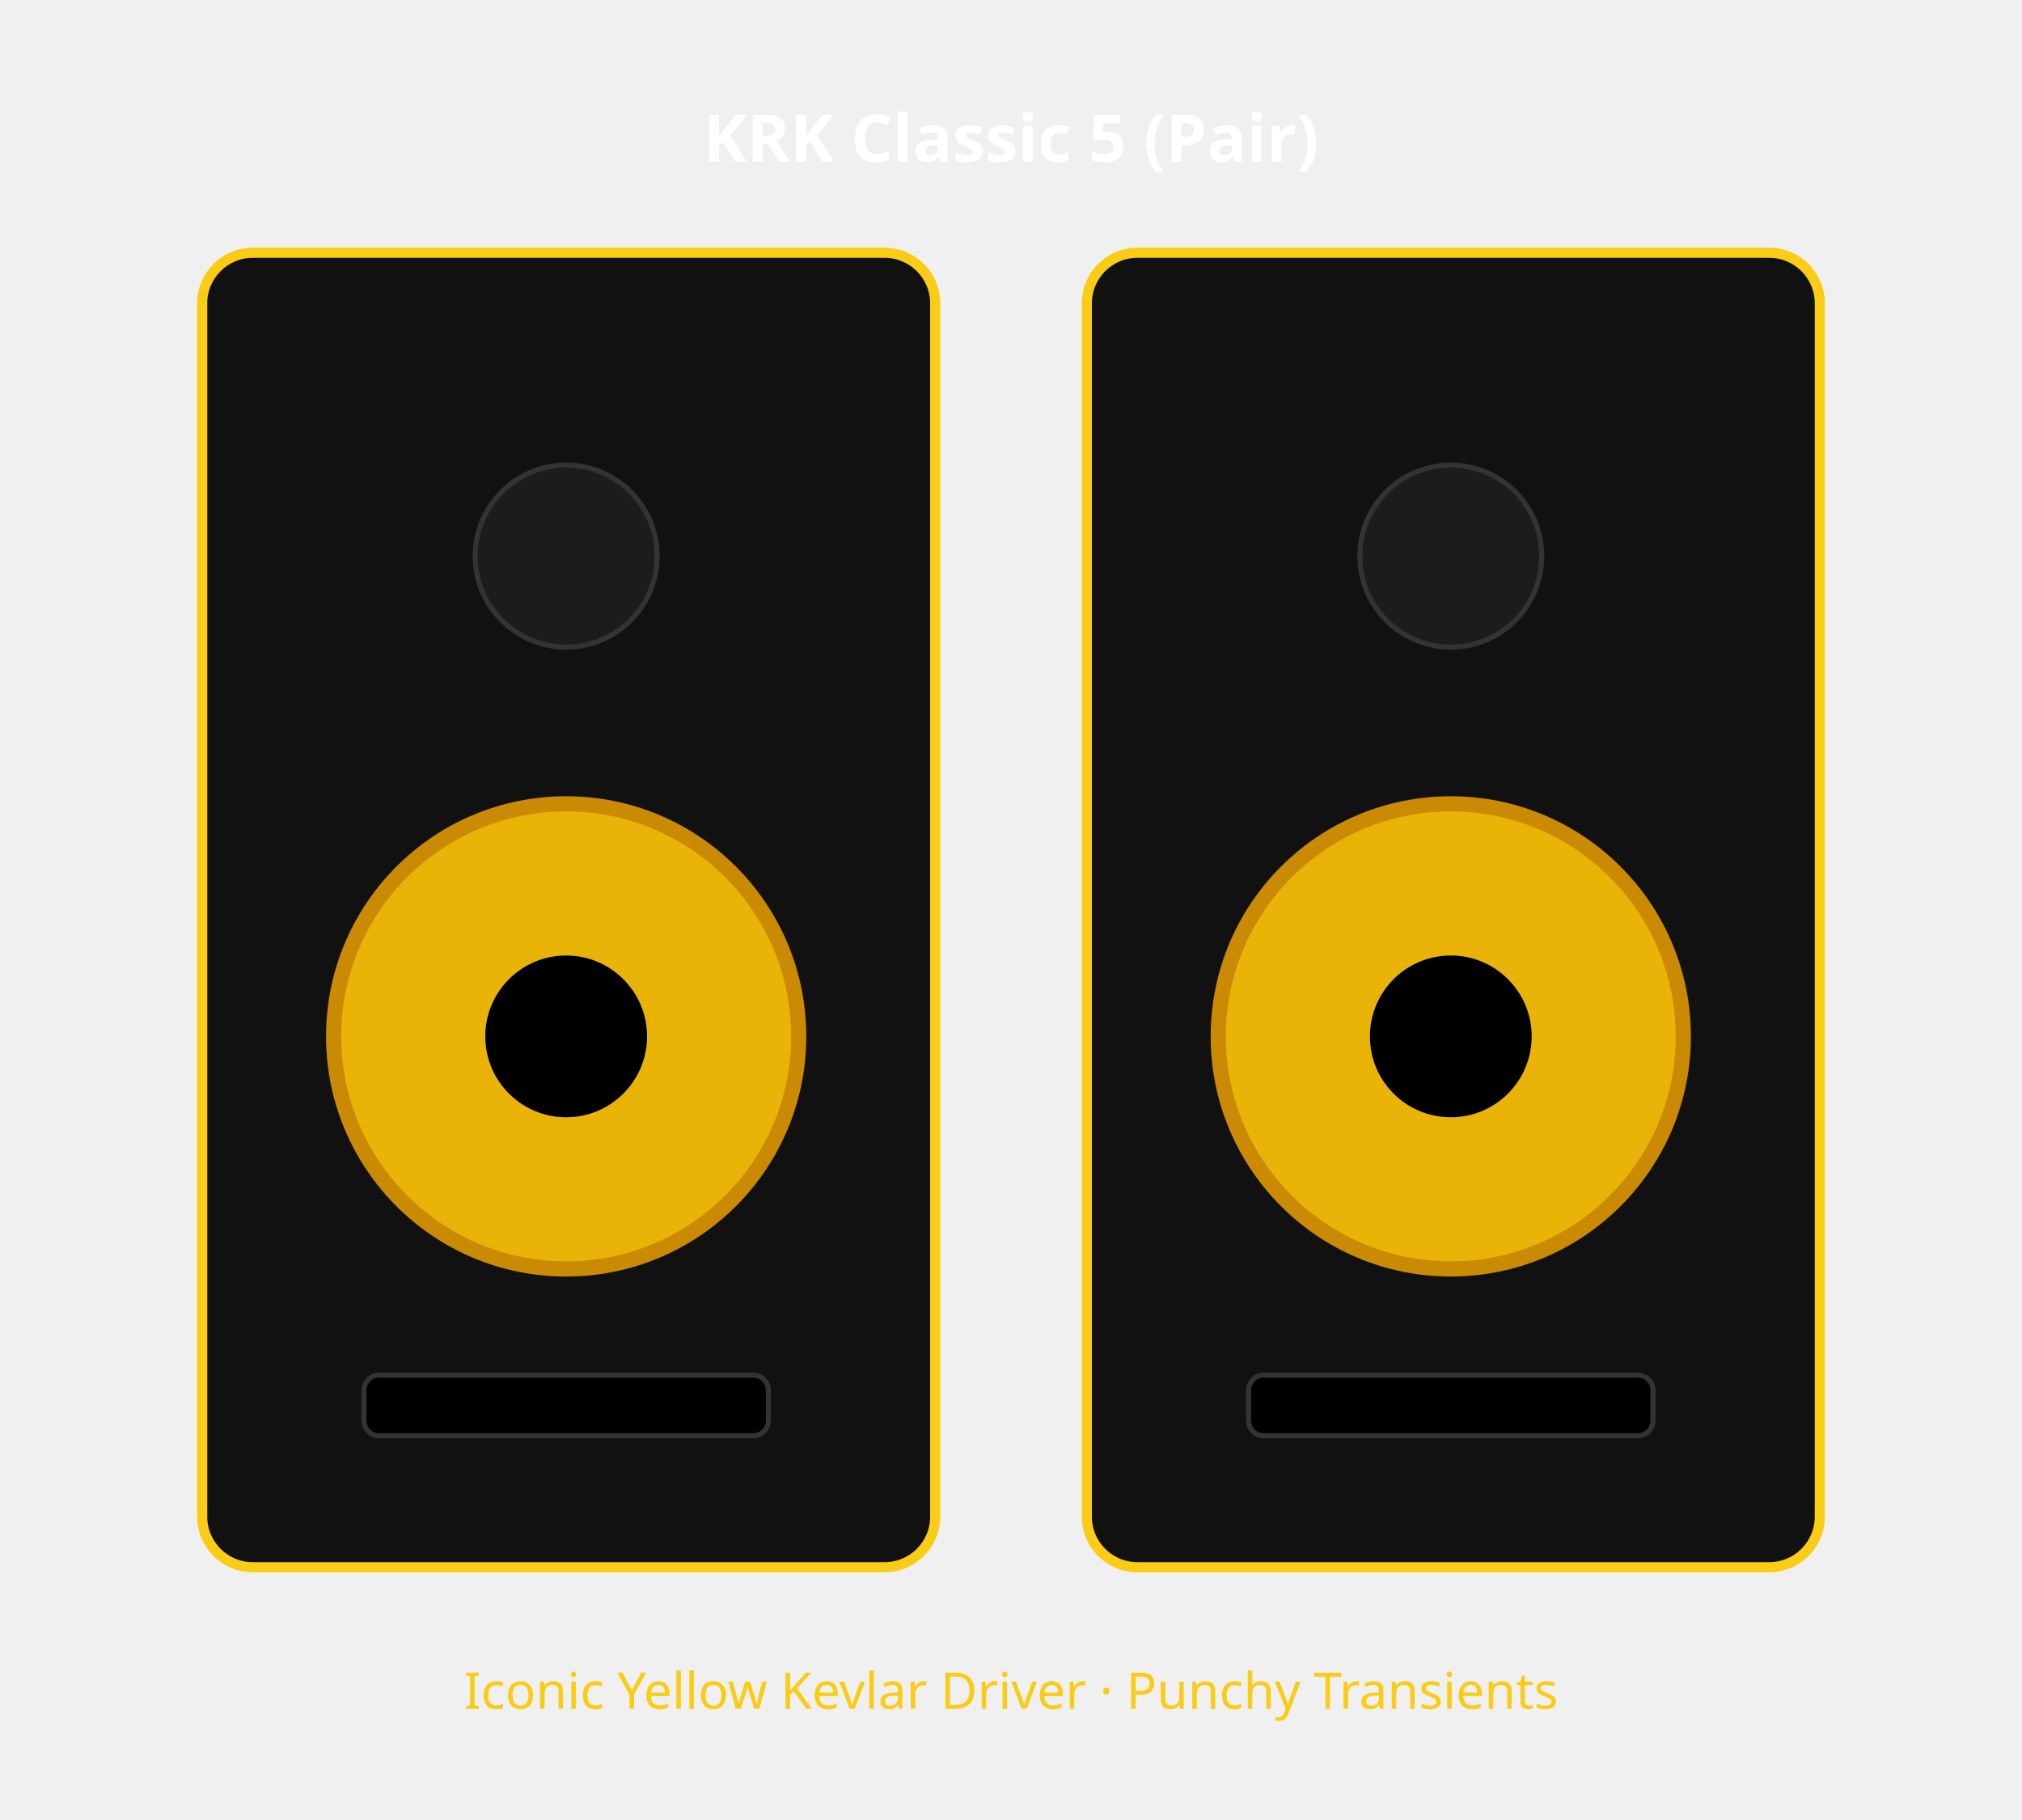
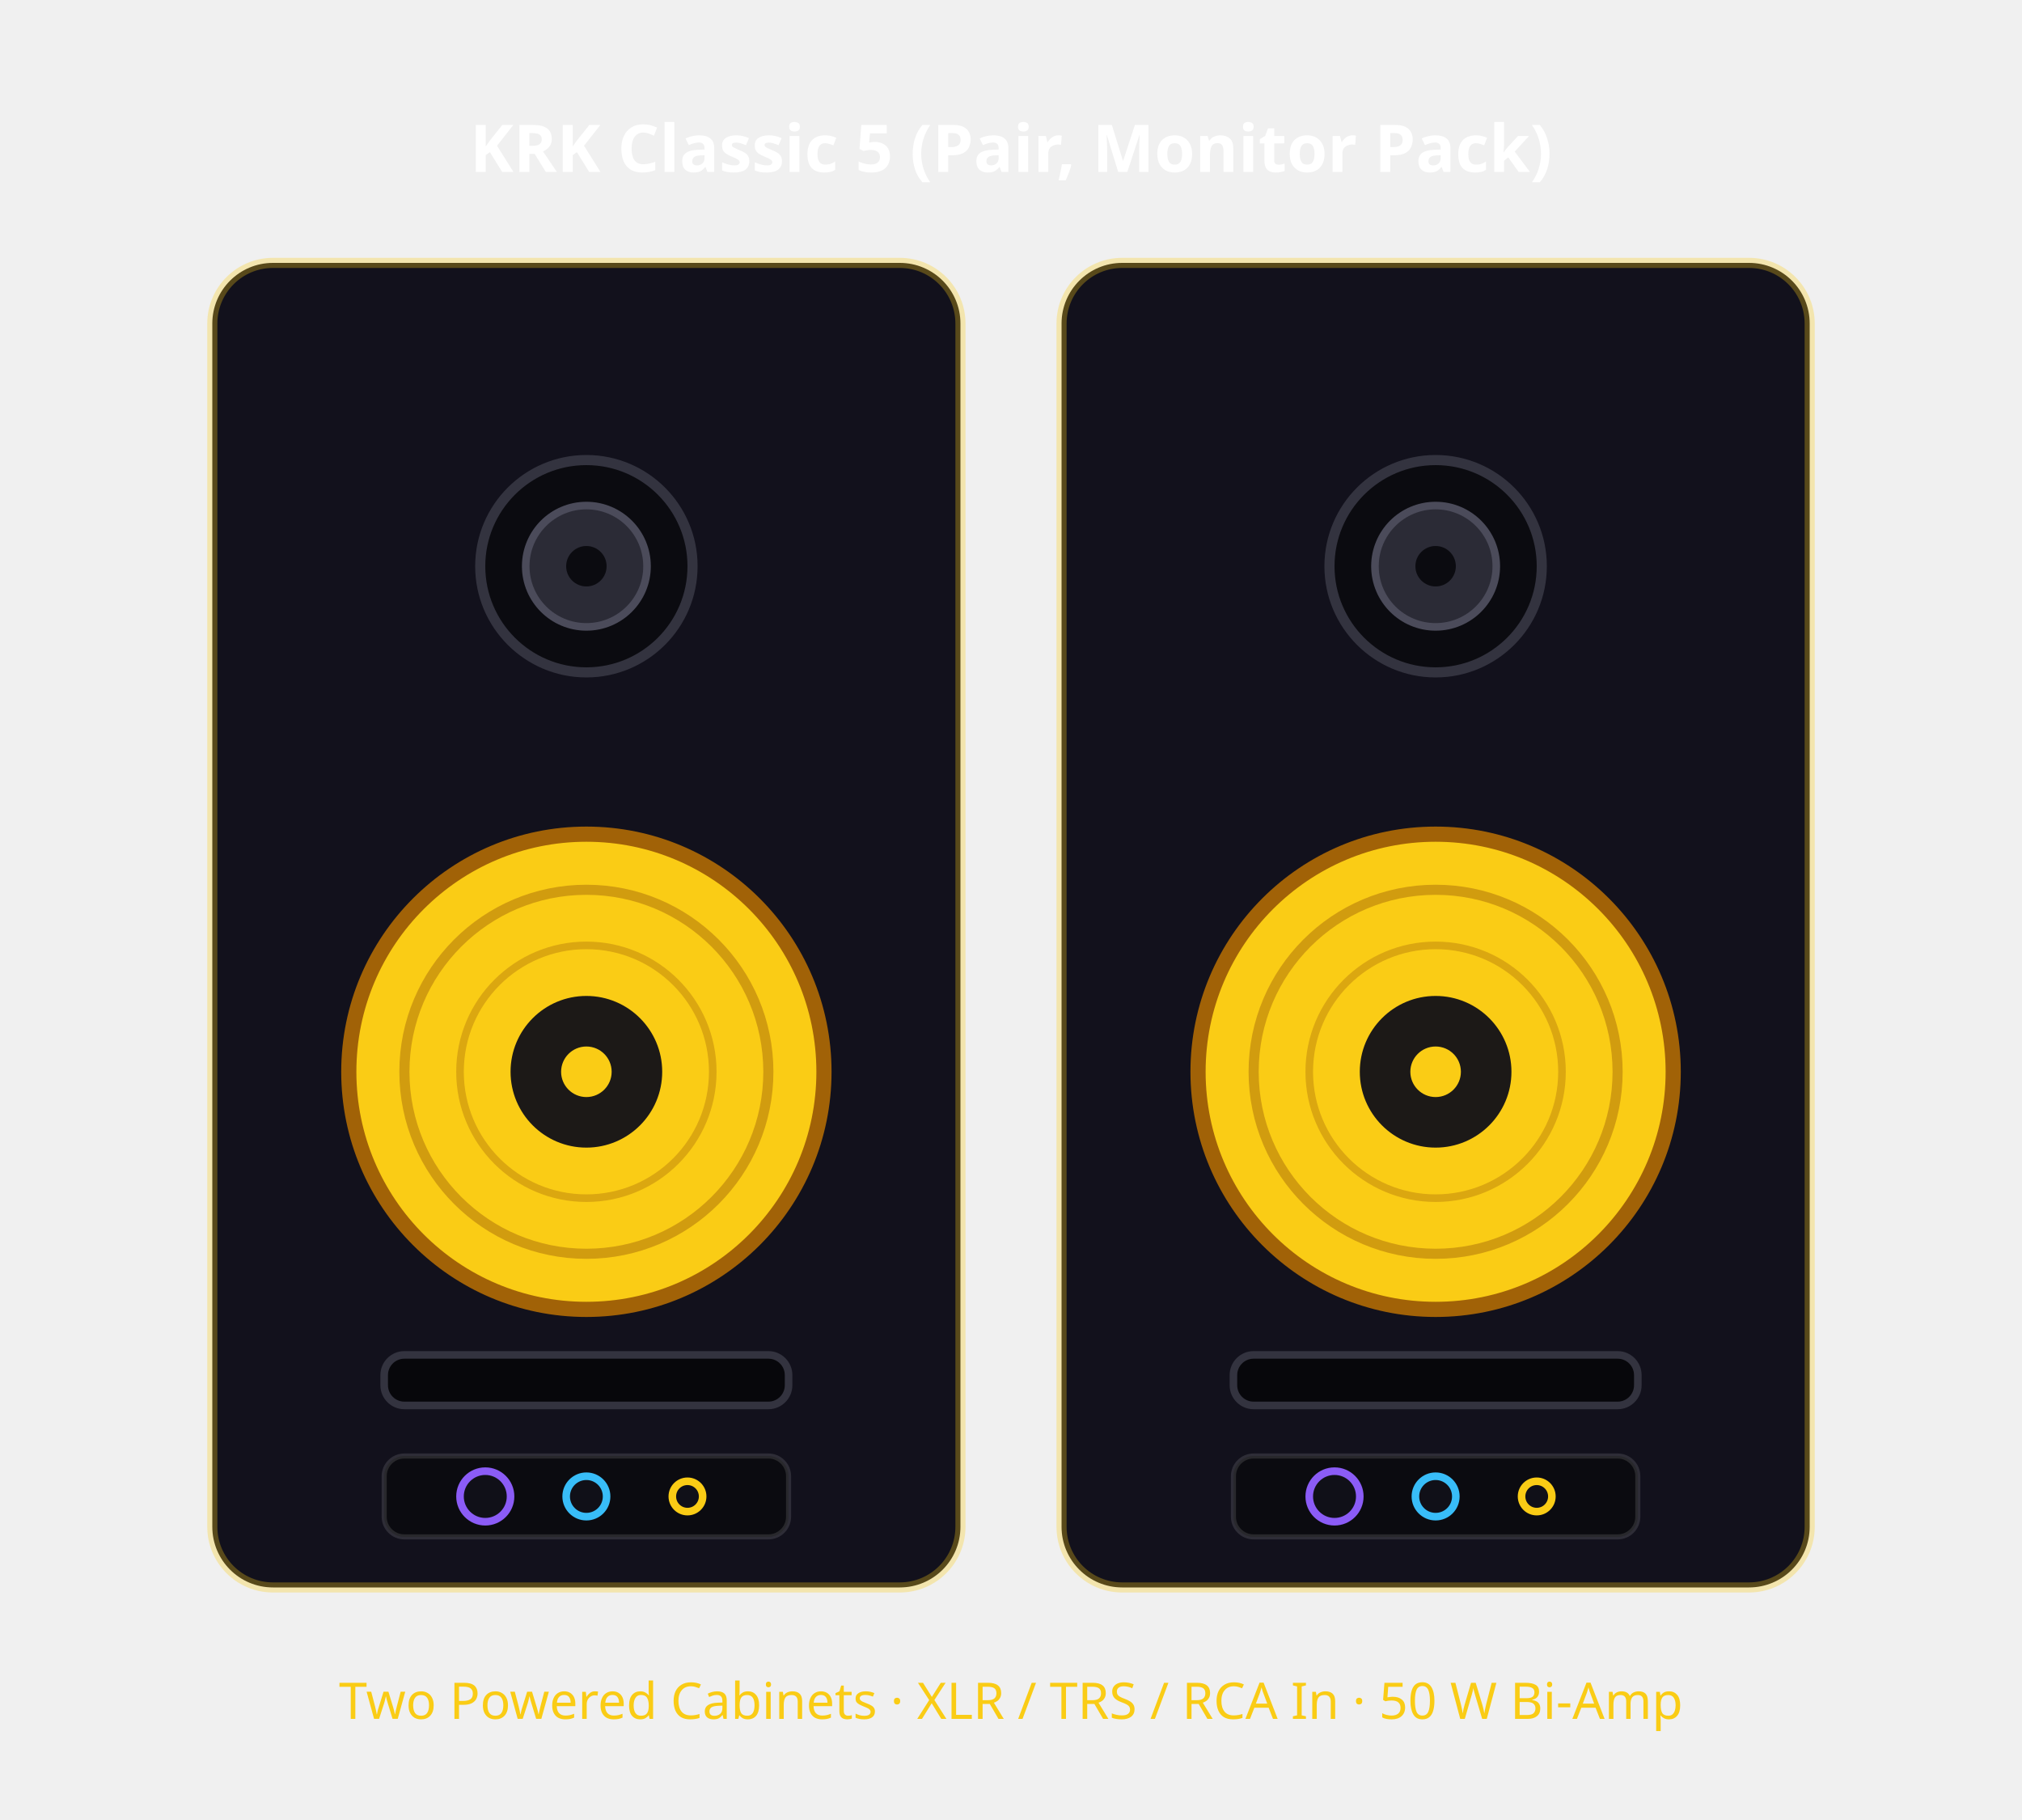
<svg xmlns="http://www.w3.org/2000/svg" viewBox="0 0 400 360" width="100%" height="100%">
-   <rect x="40" y="50" width="145" height="260" rx="10" fill="#111" stroke="#facc15" stroke-width="2" />
-   <circle cx="112" cy="110" r="18" fill="#1c1c1c" stroke="#333" />
-   <circle cx="112" cy="205" r="46" fill="#eab308" stroke="#ca8a04" stroke-width="3" />
-   <circle cx="112" cy="205" r="16" fill="#000" />
-   <rect x="72" y="272" width="80" height="12" rx="3" fill="#000" stroke="#333" />
-   <rect x="215" y="50" width="145" height="260" rx="10" fill="#111" stroke="#facc15" stroke-width="2" />
-   <circle cx="287" cy="110" r="18" fill="#1c1c1c" stroke="#333" />
-   <circle cx="287" cy="205" r="46" fill="#eab308" stroke="#ca8a04" stroke-width="3" />
-   <circle cx="287" cy="205" r="16" fill="#000" />
-   <rect x="247" y="272" width="80" height="12" rx="3" fill="#000" stroke="#333" />
-   <text x="200" y="32" fill="#fff" font-size="13" font-family="sans-serif" font-weight="bold" text-anchor="middle">KRK Classic 5 (Pair)</text>
-   <text x="200" y="338" fill="#facc15" font-size="10" font-family="sans-serif" text-anchor="middle">Iconic Yellow Kevlar Driver · Punchy Transients</text>
+   <g>
+     <rect x="42" y="52" width="148" height="262" rx="12" fill="#12111c" stroke="rgba(250,204,21,0.3)" stroke-width="2" />
+     <circle cx="116" cy="112" r="21" fill="#0b0b10" stroke="#33333f" stroke-width="2" />
+     <circle cx="116" cy="112" r="12" fill="#2b2b36" stroke="#4b4b5a" stroke-width="1.5" />
+     <circle cx="116" cy="112" r="4" fill="#0b0b10" />
+     <circle cx="116" cy="212" r="47" fill="#facc15" stroke="#a16207" stroke-width="3" />
+     <circle cx="116" cy="212" r="36" fill="none" stroke="rgba(161,98,7,0.45)" stroke-width="2" />
+     <circle cx="116" cy="212" r="25" fill="none" stroke="rgba(161,98,7,0.35)" stroke-width="1.5" />
+     <circle cx="116" cy="212" r="15" fill="#1c1917" />
+     <circle cx="116" cy="212" r="5" fill="#facc15" />
+     <rect x="76" y="268" width="80" height="10" rx="4" fill="#07070b" stroke="#33333f" stroke-width="1.5" />
+     <rect x="76" y="288" width="80" height="16" rx="4" fill="#0b0b10" stroke="rgba(255,255,255,0.12)" stroke-width="1" />
+     <circle cx="96" cy="296" r="5" fill="#101018" stroke="#8b5cf6" stroke-width="1.5" />
+     <circle cx="116" cy="296" r="4" fill="#101018" stroke="#38bdf8" stroke-width="1.5" />
+     <circle cx="136" cy="296" r="3" fill="#101018" stroke="#facc15" stroke-width="1.5" />
+   </g>
+   <g>
+     <rect x="210" y="52" width="148" height="262" rx="12" fill="#12111c" stroke="rgba(250,204,21,0.3)" stroke-width="2" />
+     <circle cx="284" cy="112" r="21" fill="#0b0b10" stroke="#33333f" stroke-width="2" />
+     <circle cx="284" cy="112" r="12" fill="#2b2b36" stroke="#4b4b5a" stroke-width="1.5" />
+     <circle cx="284" cy="112" r="4" fill="#0b0b10" />
+     <circle cx="284" cy="212" r="47" fill="#facc15" stroke="#a16207" stroke-width="3" />
+     <circle cx="284" cy="212" r="36" fill="none" stroke="rgba(161,98,7,0.45)" stroke-width="2" />
+     <circle cx="284" cy="212" r="25" fill="none" stroke="rgba(161,98,7,0.35)" stroke-width="1.5" />
+     <circle cx="284" cy="212" r="15" fill="#1c1917" />
+     <circle cx="284" cy="212" r="5" fill="#facc15" />
+     <rect x="244" y="268" width="80" height="10" rx="4" fill="#07070b" stroke="#33333f" stroke-width="1.5" />
+     <rect x="244" y="288" width="80" height="16" rx="4" fill="#0b0b10" stroke="rgba(255,255,255,0.12)" stroke-width="1" />
+     <circle cx="264" cy="296" r="5" fill="#101018" stroke="#8b5cf6" stroke-width="1.5" />
+     <circle cx="284" cy="296" r="4" fill="#101018" stroke="#38bdf8" stroke-width="1.5" />
+     <circle cx="304" cy="296" r="3" fill="#101018" stroke="#facc15" stroke-width="1.5" />
+   </g>
+   <text x="200" y="34" fill="#fff" font-size="13" font-family="sans-serif" font-weight="bold" text-anchor="middle">KRK Classic 5 (Pair, Monitor Pack)</text>
+   <text x="200" y="340" fill="#facc15" font-size="10" font-family="sans-serif" text-anchor="middle">Two Powered Cabinets · XLR / TRS / RCA In · 50 W Bi-Amp</text>
</svg>
